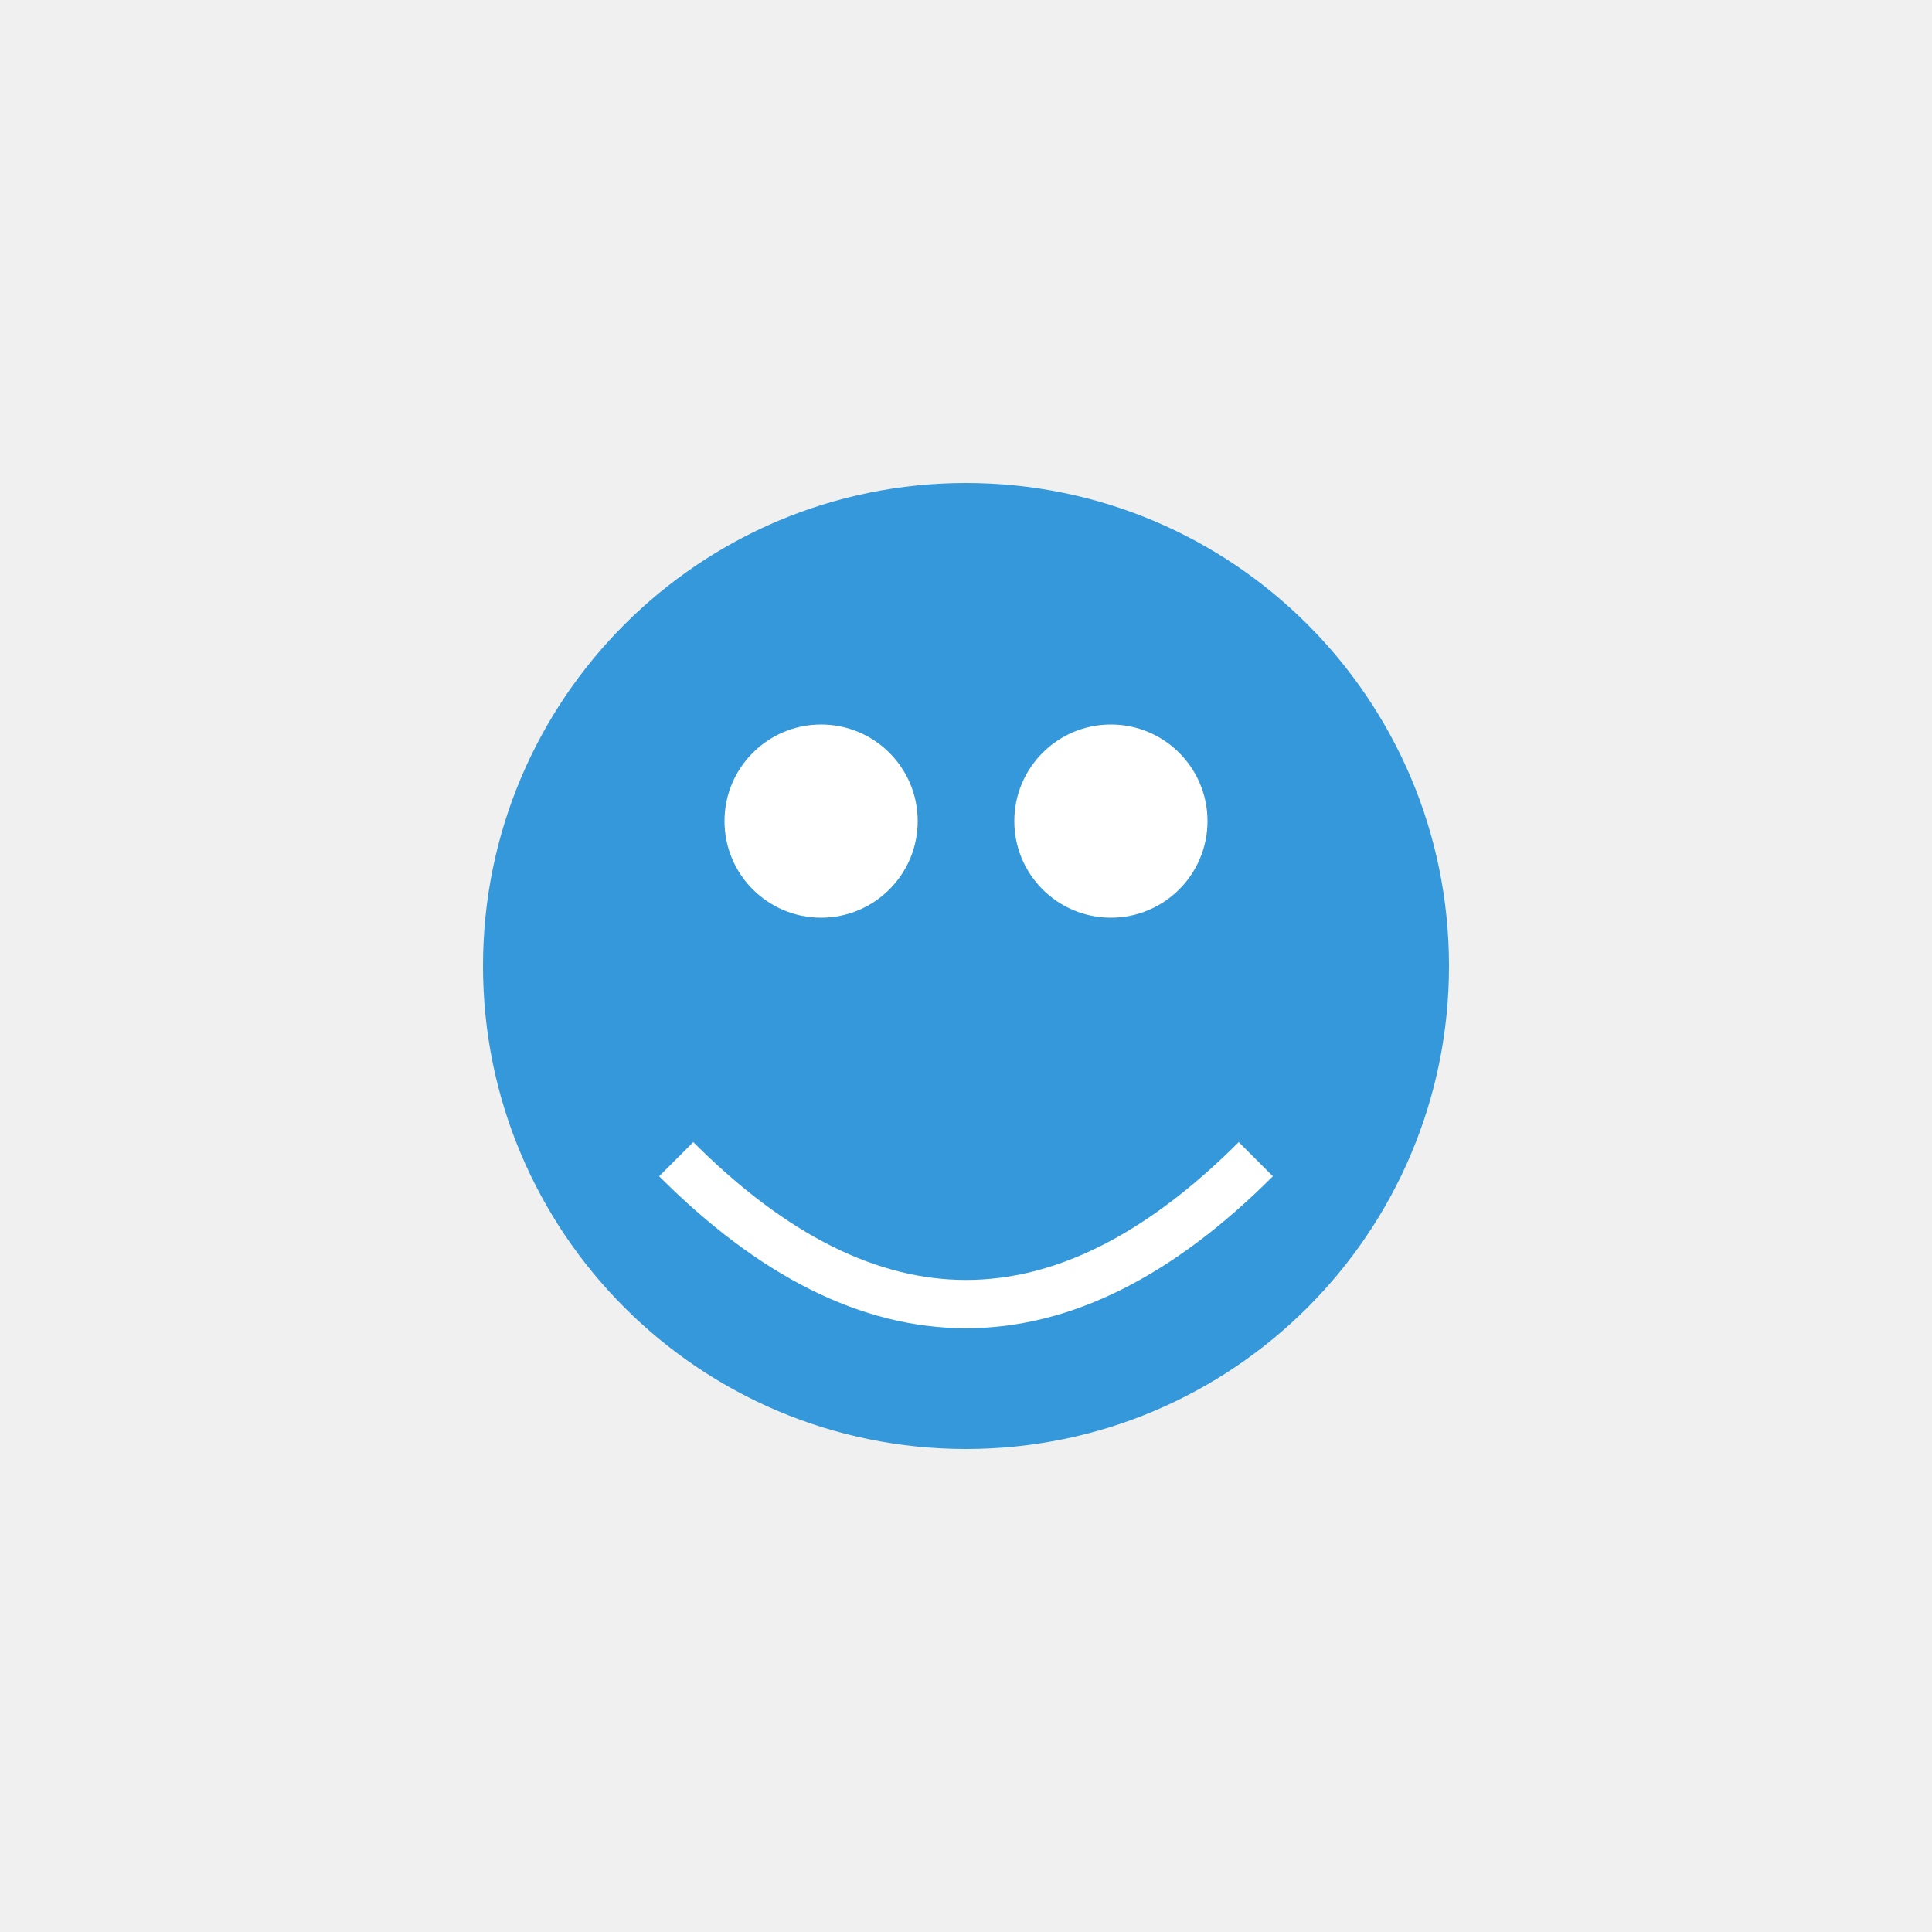
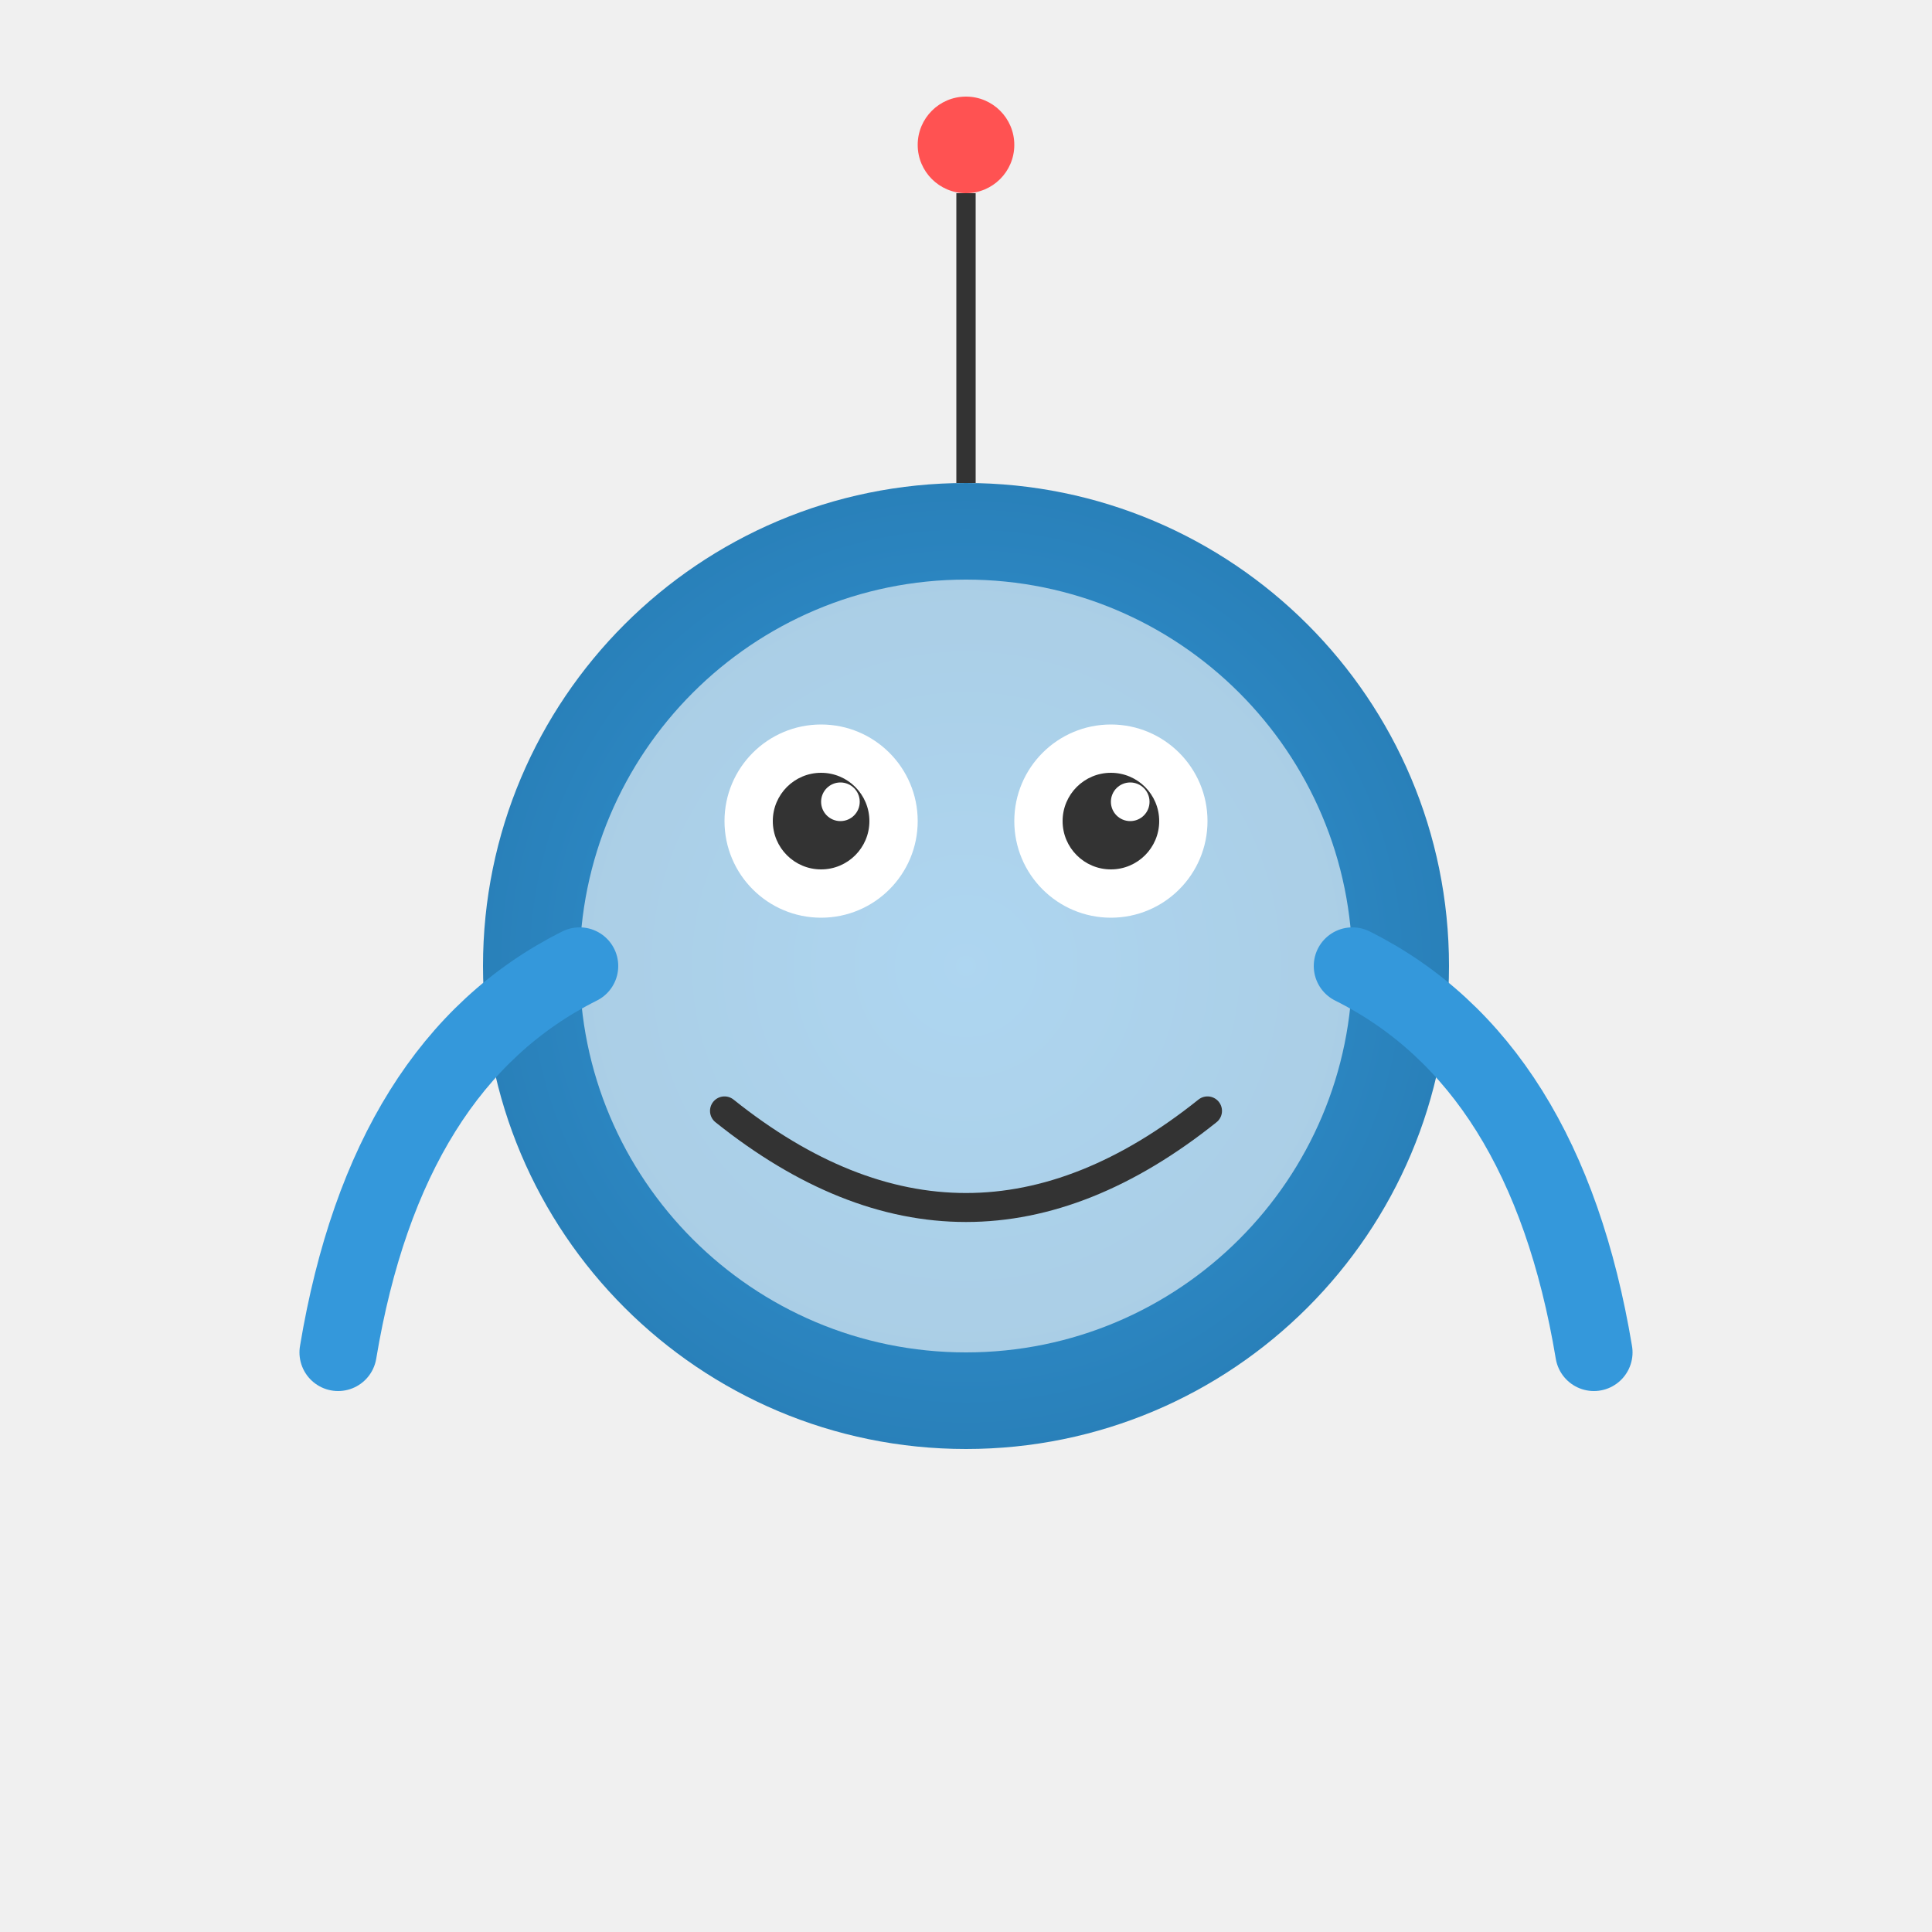
<svg xmlns="http://www.w3.org/2000/svg" viewBox="0 0 200 200">
+   <defs>
+     <radialGradient id="body-gradient" cx="50%" cy="50%" r="50%" fx="50%" fy="50%">
+       <stop offset="0%" style="stop-color:rgb(52,152,219);stop-opacity:1" />
+       <stop offset="100%" style="stop-color:rgb(41,128,185);stop-opacity:1" />
+     </radialGradient>
+   </defs>
  <g id="character">
-     <circle id="body" cx="100" cy="100" r="50" fill="#3498db" />
-     <circle id="eye-left" cx="85" cy="85" r="10" fill="white" />
-     <circle id="eye-right" cx="115" cy="85" r="10" fill="white" />
-     <path id="mouth" d="M70 120 Q100 150 130 120" fill="none" stroke="white" stroke-width="5" />
+     <circle id="body" cx="100" cy="100" r="50" fill="url(#body-gradient)" />
+     <circle cx="100" cy="100" r="40" fill="#ffffff" opacity="0.6" />
+     <g id="eyes">
+       <g id="eye-left">
+         <circle cx="85" cy="85" r="10" fill="white" />
+         <circle cx="85" cy="85" r="5" fill="#333333" />
+         <circle cx="87" cy="83" r="2" fill="white" />
+       </g>
+       <g id="eye-right">
+         <circle cx="115" cy="85" r="10" fill="white" />
+         <circle cx="115" cy="85" r="5" fill="#333333" />
+         <circle cx="117" cy="83" r="2" fill="white" />
+       </g>
+     </g>
+     <path id="mouth" d="M75 115 Q100 135 125 115" fill="none" stroke="#333333" stroke-width="3" stroke-linecap="round" />
+     <line x1="100" y1="50" x2="100" y2="20" stroke="#333333" stroke-width="2" />
+     <circle cx="100" cy="15" r="5" fill="#ff5252" />
+     <path d="M60 100 Q40 110 35 140" fill="none" stroke="#3498db" stroke-width="8" stroke-linecap="round" />
+     <path d="M140 100 Q160 110 165 140" fill="none" stroke="#3498db" stroke-width="8" stroke-linecap="round" />
  </g>
</svg>
